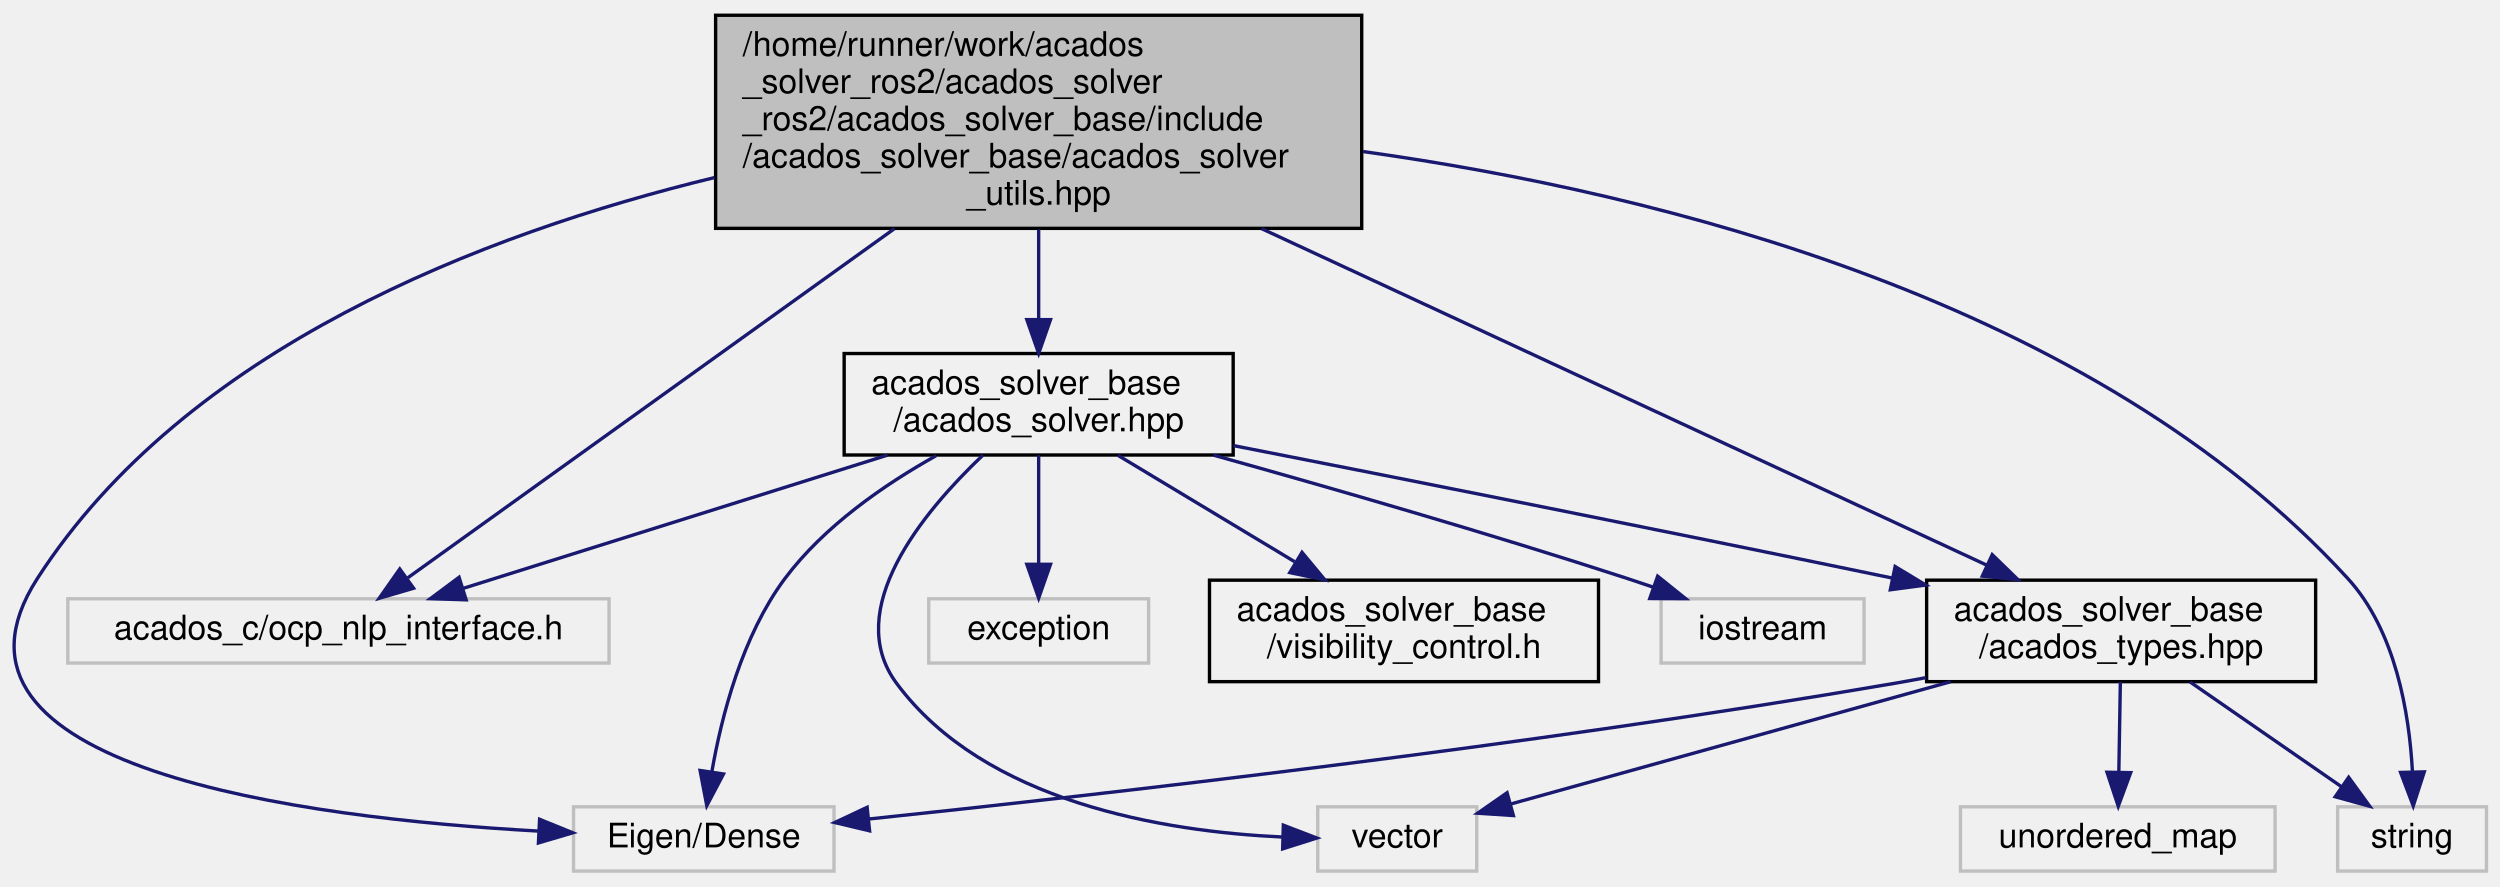
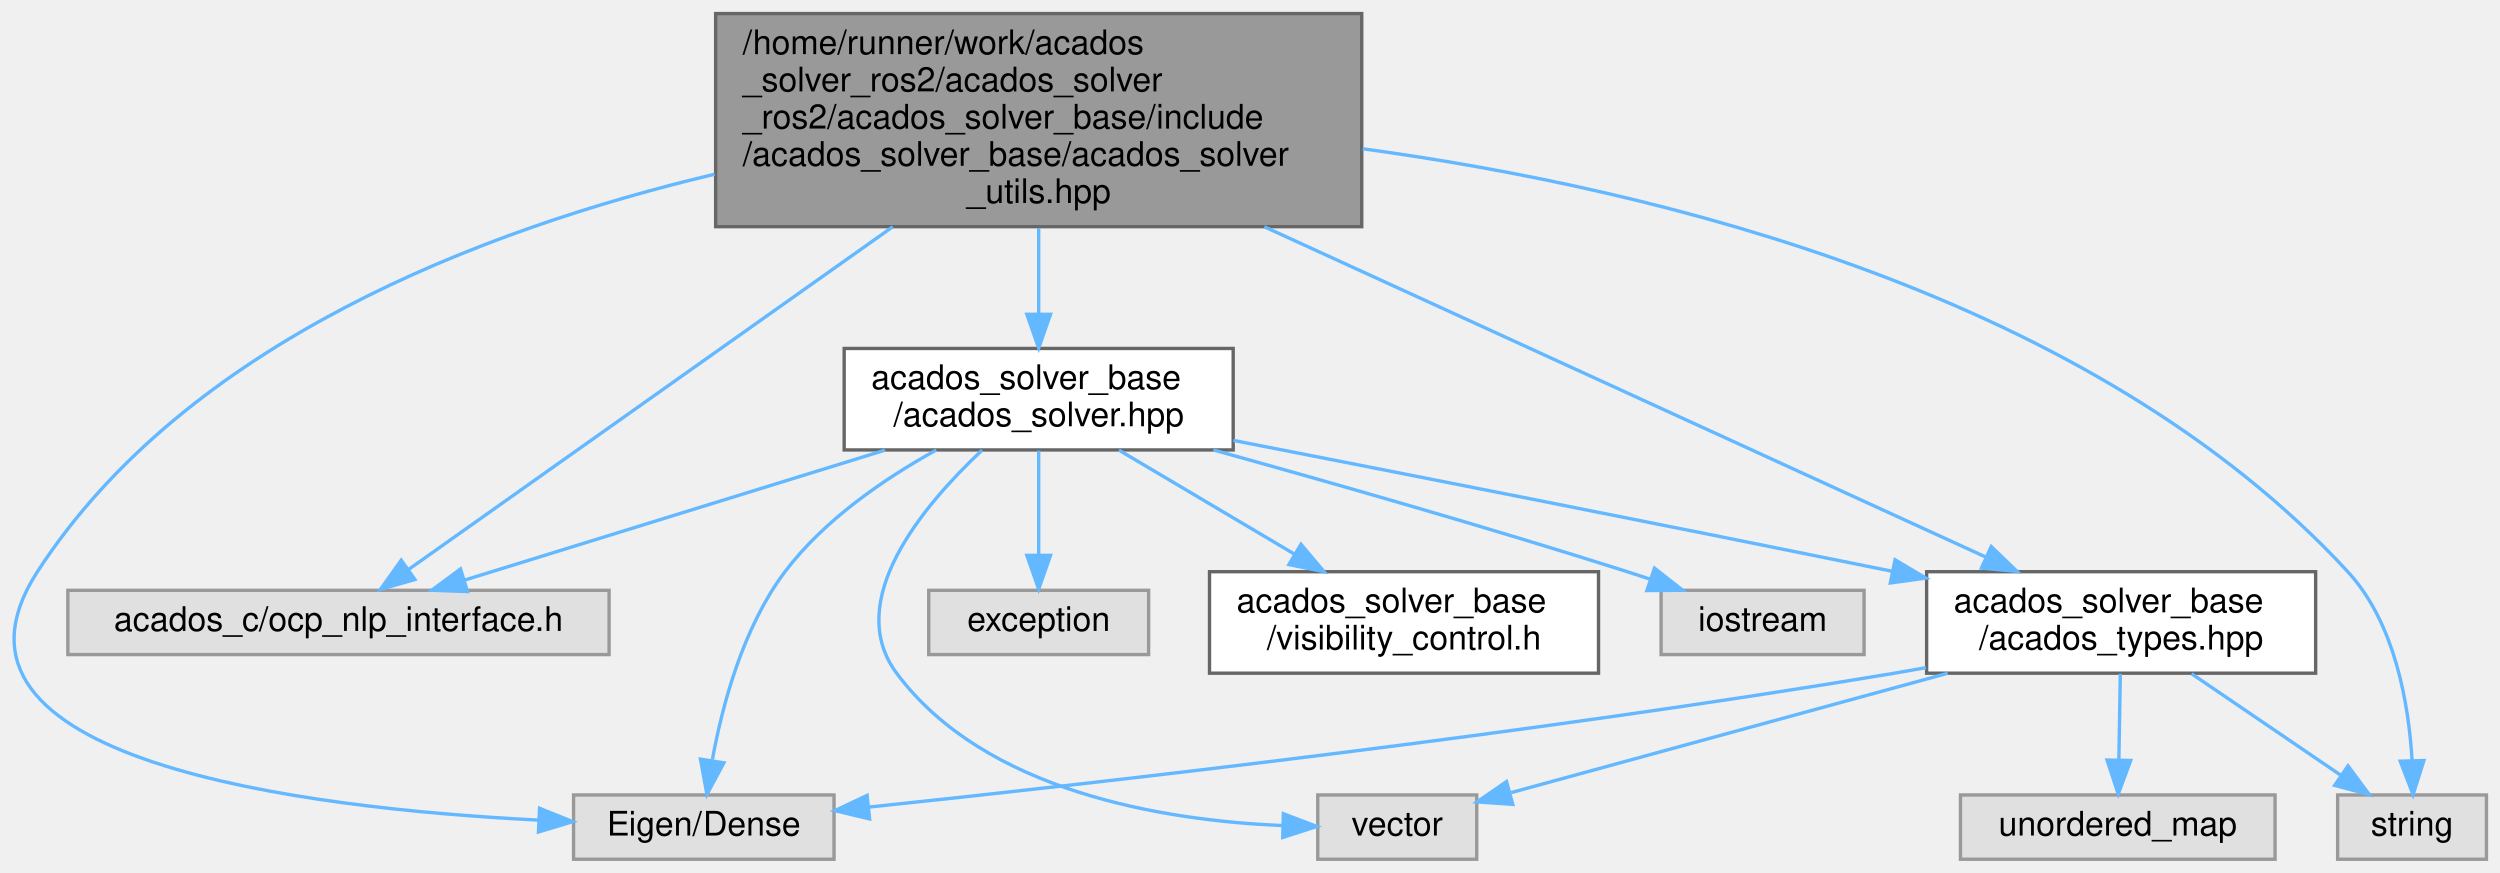
- <svg xmlns="http://www.w3.org/2000/svg" xmlns:xlink="http://www.w3.org/1999/xlink" width="739pt" height="262pt" viewBox="0.00 0.00 739.05 262.00">
-   <g id="graph0" class="graph" transform="scale(1 1) rotate(0) translate(4 258)">
-     <g id="node1" class="node">
-       <g id="a_node1">
-         <a xlink:title=" ">
-           <polygon fill="#bfbfbf" stroke="black" points="207.55,-190.5 207.55,-253.5 398.55,-253.5 398.55,-190.5 207.55,-190.5" />
-           <text text-anchor="start" x="215.55" y="-241.5" font-family="Helvetica,sans-Serif" font-size="10.00">/home/runner/work/acados</text>
-           <text text-anchor="start" x="215.55" y="-230.5" font-family="Helvetica,sans-Serif" font-size="10.00">_solver_ros2/acados_solver</text>
-           <text text-anchor="start" x="215.55" y="-219.5" font-family="Helvetica,sans-Serif" font-size="10.00">_ros2/acados_solver_base/include</text>
-           <text text-anchor="start" x="215.55" y="-208.5" font-family="Helvetica,sans-Serif" font-size="10.00">/acados_solver_base/acados_solver</text>
-           <text text-anchor="middle" x="303.05" y="-197.5" font-family="Helvetica,sans-Serif" font-size="10.00">_utils.hpp</text>
-         </a>
-       </g>
-     </g>
-     <g id="node2" class="node">
-       <g id="a_node2">
-         <a xlink:title=" ">
-           <polygon fill="none" stroke="#bfbfbf" points="165.55,-0.5 165.55,-19.5 242.55,-19.5 242.55,-0.5 165.55,-0.5" />
-           <text text-anchor="middle" x="204.05" y="-7.5" font-family="Helvetica,sans-Serif" font-size="10.00">Eigen/Dense</text>
-         </a>
-       </g>
-     </g>
-     <g id="edge1" class="edge">
-       <path fill="none" stroke="midnightblue" d="M207.23,-205.52C138.62,-188.89 50.93,-155.03 7.05,-87 -29.09,-30.96 85.61,-16.19 155.02,-12.33" />
-       <polygon fill="midnightblue" stroke="midnightblue" points="155.51,-15.81 165.33,-11.82 155.17,-8.82 155.51,-15.81" />
-     </g>
-     <g id="node3" class="node">
-       <g id="a_node3">
-         <a xlink:title=" ">
-           <polygon fill="none" stroke="#bfbfbf" points="687.05,-0.5 687.05,-19.5 731.05,-19.5 731.05,-0.5 687.05,-0.5" />
-           <text text-anchor="middle" x="709.05" y="-7.5" font-family="Helvetica,sans-Serif" font-size="10.00">string</text>
-         </a>
-       </g>
-     </g>
-     <g id="edge2" class="edge">
-       <path fill="none" stroke="midnightblue" d="M398.95,-213.21C487.02,-200.88 614.92,-169.08 690.05,-87 704.23,-71.51 708.22,-47.07 709.15,-30.1" />
-       <polygon fill="midnightblue" stroke="midnightblue" points="712.66,-29.83 709.4,-19.75 705.66,-29.66 712.66,-29.83" />
-     </g>
-     <g id="node4" class="node">
-       <g id="a_node4">
-         <a xlink:title=" ">
-           <polygon fill="none" stroke="#bfbfbf" points="16.05,-62 16.05,-81 176.05,-81 176.05,-62 16.05,-62" />
-           <text text-anchor="middle" x="96.05" y="-69" font-family="Helvetica,sans-Serif" font-size="10.00">acados_c/ocp_nlp_interface.h</text>
-         </a>
-       </g>
-     </g>
-     <g id="edge3" class="edge">
-       <path fill="none" stroke="midnightblue" d="M260.41,-190.41C216.49,-158.9 149.89,-111.12 116.56,-87.21" />
-       <polygon fill="midnightblue" stroke="midnightblue" points="118.26,-84.12 108.09,-81.14 114.18,-89.81 118.26,-84.12" />
-     </g>
-     <g id="node5" class="node">
-       <g id="a_node5">
+ <svg xmlns="http://www.w3.org/2000/svg" xmlns:xlink="http://www.w3.org/1999/xlink" width="739pt" height="258pt" viewBox="0.00 0.00 739.06 258.00">
+   <g id="graph0" class="graph" transform="scale(1 1) rotate(0) translate(4 254)">
+     <g id="Node000001" class="node">
+       <g id="a_Node000001">
+         <a xlink:title=" ">
+           <polygon fill="#999999" stroke="#666666" points="398.56,-250 207.56,-250 207.56,-187 398.56,-187 398.56,-250" />
+           <text text-anchor="start" x="215.56" y="-238" font-family="Helvetica,sans-Serif" font-size="10.00">/home/runner/work/acados</text>
+           <text text-anchor="start" x="215.56" y="-227" font-family="Helvetica,sans-Serif" font-size="10.00">_solver_ros2/acados_solver</text>
+           <text text-anchor="start" x="215.56" y="-216" font-family="Helvetica,sans-Serif" font-size="10.00">_ros2/acados_solver_base/include</text>
+           <text text-anchor="start" x="215.56" y="-205" font-family="Helvetica,sans-Serif" font-size="10.00">/acados_solver_base/acados_solver</text>
+           <text text-anchor="middle" x="303.06" y="-194" font-family="Helvetica,sans-Serif" font-size="10.00">_utils.hpp</text>
+         </a>
+       </g>
+     </g>
+     <g id="Node000002" class="node">
+       <g id="a_Node000002">
+         <a xlink:title=" ">
+           <polygon fill="#e0e0e0" stroke="#999999" points="242.56,-19 165.56,-19 165.56,0 242.56,0 242.56,-19" />
+           <text text-anchor="middle" x="204.06" y="-7" font-family="Helvetica,sans-Serif" font-size="10.00">Eigen/Dense</text>
+         </a>
+       </g>
+     </g>
+     <g id="edge1_Node000001_Node000002" class="edge">
+       <g id="a_edge1_Node000001_Node000002">
+         <a xlink:title=" ">
+           <path fill="none" stroke="#63b8ff" d="M207.27,-202.51C138.69,-186.23 51,-152.8 7.06,-85 -29.11,-29.18 85.6,-15.07 155.03,-11.58" />
+           <polygon fill="#63b8ff" stroke="#63b8ff" points="155.5,-15.06 165.33,-11.12 155.19,-8.07 155.5,-15.06" />
+         </a>
+       </g>
+     </g>
+     <g id="Node000003" class="node">
+       <g id="a_Node000003">
+         <a xlink:title=" ">
+           <polygon fill="#e0e0e0" stroke="#999999" points="731.06,-19 687.06,-19 687.06,0 731.06,0 731.06,-19" />
+           <text text-anchor="middle" x="709.06" y="-7" font-family="Helvetica,sans-Serif" font-size="10.00">string</text>
+         </a>
+       </g>
+     </g>
+     <g id="edge2_Node000001_Node000003" class="edge">
+       <g id="a_edge2_Node000001_Node000003">
+         <a xlink:title=" ">
+           <path fill="none" stroke="#63b8ff" d="M398.85,-210.03C486.84,-198.01 614.69,-166.67 690.06,-85 704.04,-69.86 708.07,-45.89 709.07,-29.24" />
+           <polygon fill="#63b8ff" stroke="#63b8ff" points="712.57,-29.18 709.36,-19.09 705.57,-28.98 712.57,-29.18" />
+         </a>
+       </g>
+     </g>
+     <g id="Node000004" class="node">
+       <g id="a_Node000004">
+         <a xlink:title=" ">
+           <polygon fill="#e0e0e0" stroke="#999999" points="176.06,-79.5 16.06,-79.5 16.06,-60.5 176.06,-60.5 176.06,-79.5" />
+           <text text-anchor="middle" x="96.06" y="-67.5" font-family="Helvetica,sans-Serif" font-size="10.00">acados_c/ocp_nlp_interface.h</text>
+         </a>
+       </g>
+     </g>
+     <g id="edge3_Node000001_Node000004" class="edge">
+       <g id="a_edge3_Node000001_Node000004">
+         <a xlink:title=" ">
+           <path fill="none" stroke="#63b8ff" d="M259.92,-186.97C216.17,-156 150.29,-109.38 116.96,-85.79" />
+           <polygon fill="#63b8ff" stroke="#63b8ff" points="118.66,-82.7 108.47,-79.78 114.61,-88.41 118.66,-82.7" />
+         </a>
+       </g>
+     </g>
+     <g id="Node000005" class="node">
+       <g id="a_Node000005">
        <a xlink:href="acados__solver_8hpp.html" target="_top" xlink:title=" ">
-           <polygon fill="none" stroke="black" points="245.55,-123.5 245.55,-153.5 360.55,-153.5 360.55,-123.5 245.55,-123.5" />
-           <text text-anchor="start" x="253.55" y="-141.5" font-family="Helvetica,sans-Serif" font-size="10.00">acados_solver_base</text>
-           <text text-anchor="middle" x="303.05" y="-130.5" font-family="Helvetica,sans-Serif" font-size="10.00">/acados_solver.hpp</text>
-         </a>
-       </g>
-     </g>
-     <g id="edge4" class="edge">
-       <path fill="none" stroke="midnightblue" d="M303.05,-190.19C303.05,-181.41 303.05,-171.98 303.05,-163.66" />
-       <polygon fill="midnightblue" stroke="midnightblue" points="306.55,-163.52 303.05,-153.52 299.55,-163.52 306.55,-163.52" />
-     </g>
-     <g id="node10" class="node">
-       <g id="a_node10">
+           <polygon fill="white" stroke="#666666" points="360.56,-151 245.56,-151 245.56,-121 360.56,-121 360.56,-151" />
+           <text text-anchor="start" x="253.56" y="-139" font-family="Helvetica,sans-Serif" font-size="10.00">acados_solver_base</text>
+           <text text-anchor="middle" x="303.06" y="-128" font-family="Helvetica,sans-Serif" font-size="10.00">/acados_solver.hpp</text>
+         </a>
+       </g>
+     </g>
+     <g id="edge4_Node000001_Node000005" class="edge">
+       <g id="a_edge4_Node000001_Node000005">
+         <a xlink:title=" ">
+           <path fill="none" stroke="#63b8ff" d="M303.06,-186.61C303.06,-178.19 303.06,-169.2 303.06,-161.22" />
+           <polygon fill="#63b8ff" stroke="#63b8ff" points="306.56,-161.1 303.06,-151.1 299.56,-161.1 306.56,-161.1" />
+         </a>
+       </g>
+     </g>
+     <g id="Node000010" class="node">
+       <g id="a_Node000010">
        <a xlink:href="acados__types_8hpp.html" target="_top" xlink:title=" ">
-           <polygon fill="none" stroke="black" points="565.55,-56.5 565.55,-86.5 680.55,-86.5 680.55,-56.5 565.55,-56.5" />
-           <text text-anchor="start" x="573.55" y="-74.5" font-family="Helvetica,sans-Serif" font-size="10.00">acados_solver_base</text>
-           <text text-anchor="middle" x="623.05" y="-63.5" font-family="Helvetica,sans-Serif" font-size="10.00">/acados_types.hpp</text>
-         </a>
-       </g>
-     </g>
-     <g id="edge16" class="edge">
-       <path fill="none" stroke="midnightblue" d="M368.97,-190.41C433.52,-160.45 529.76,-115.79 583.36,-90.92" />
-       <polygon fill="midnightblue" stroke="midnightblue" points="584.94,-94.04 592.54,-86.66 582,-87.69 584.94,-94.04" />
-     </g>
-     <g id="edge5" class="edge">
-       <path fill="none" stroke="midnightblue" d="M272.72,-123.29C257.38,-114.73 239.62,-102.46 228.05,-87 215.4,-70.07 209.3,-46.29 206.44,-29.86" />
-       <polygon fill="midnightblue" stroke="midnightblue" points="209.88,-29.2 204.94,-19.83 202.96,-30.24 209.88,-29.2" />
-     </g>
-     <g id="edge15" class="edge">
-       <path fill="none" stroke="midnightblue" d="M258.39,-123.48C220.96,-111.72 168.16,-95.14 133.06,-84.12" />
-       <polygon fill="midnightblue" stroke="midnightblue" points="133.8,-80.69 123.21,-81.03 131.71,-87.36 133.8,-80.69" />
-     </g>
-     <g id="node6" class="node">
-       <g id="a_node6">
-         <a xlink:title=" ">
-           <polygon fill="none" stroke="#bfbfbf" points="487.05,-62 487.05,-81 547.05,-81 547.05,-62 487.05,-62" />
-           <text text-anchor="middle" x="517.05" y="-69" font-family="Helvetica,sans-Serif" font-size="10.00">iostream</text>
-         </a>
-       </g>
-     </g>
-     <g id="edge6" class="edge">
-       <path fill="none" stroke="midnightblue" d="M354.72,-123.46C389.47,-113.78 436.23,-100.31 477.05,-87 479.6,-86.17 482.23,-85.28 484.86,-84.38" />
-       <polygon fill="midnightblue" stroke="midnightblue" points="486.04,-87.67 494.3,-81.04 483.7,-81.07 486.04,-87.67" />
-     </g>
-     <g id="node7" class="node">
-       <g id="a_node7">
-         <a xlink:title=" ">
-           <polygon fill="none" stroke="#bfbfbf" points="385.55,-0.5 385.55,-19.5 432.55,-19.5 432.55,-0.5 385.55,-0.5" />
-           <text text-anchor="middle" x="409.05" y="-7.5" font-family="Helvetica,sans-Serif" font-size="10.00">vector</text>
-         </a>
-       </g>
-     </g>
-     <g id="edge7" class="edge">
-       <path fill="none" stroke="midnightblue" d="M286.56,-123.45C268.75,-106.55 244.94,-77.74 261.05,-56 287.14,-20.8 340.07,-12.19 375.05,-10.57" />
-       <polygon fill="midnightblue" stroke="midnightblue" points="375.38,-14.07 385.28,-10.27 375.18,-7.07 375.38,-14.07" />
-     </g>
-     <g id="node8" class="node">
-       <g id="a_node8">
-         <a xlink:title=" ">
-           <polygon fill="none" stroke="#bfbfbf" points="270.55,-62 270.55,-81 335.55,-81 335.55,-62 270.55,-62" />
-           <text text-anchor="middle" x="303.05" y="-69" font-family="Helvetica,sans-Serif" font-size="10.00">exception</text>
-         </a>
-       </g>
-     </g>
-     <g id="edge8" class="edge">
-       <path fill="none" stroke="midnightblue" d="M303.05,-123.4C303.05,-114.06 303.05,-101.71 303.05,-91.52" />
-       <polygon fill="midnightblue" stroke="midnightblue" points="306.55,-91.19 303.05,-81.19 299.55,-91.19 306.55,-91.19" />
-     </g>
-     <g id="node9" class="node">
-       <g id="a_node9">
+           <polygon fill="white" stroke="#666666" points="680.56,-85 565.56,-85 565.56,-55 680.56,-55 680.56,-85" />
+           <text text-anchor="start" x="573.56" y="-73" font-family="Helvetica,sans-Serif" font-size="10.00">acados_solver_base</text>
+           <text text-anchor="middle" x="623.06" y="-62" font-family="Helvetica,sans-Serif" font-size="10.00">/acados_types.hpp</text>
+         </a>
+       </g>
+     </g>
+     <g id="edge16_Node000001_Node000010" class="edge">
+       <g id="a_edge16_Node000001_Node000010">
+         <a xlink:title=" ">
+           <path fill="none" stroke="#63b8ff" d="M369.76,-186.97C434.21,-157.46 529.71,-113.74 583.15,-89.28" />
+           <polygon fill="#63b8ff" stroke="#63b8ff" points="584.66,-92.43 592.3,-85.08 581.75,-86.07 584.66,-92.43" />
+         </a>
+       </g>
+     </g>
+     <g id="edge5_Node000005_Node000002" class="edge">
+       <g id="a_edge5_Node000005_Node000002">
+         <a xlink:title=" ">
+           <path fill="none" stroke="#63b8ff" d="M272.77,-120.97C257.44,-112.5 239.67,-100.36 228.06,-85 215.67,-68.6 209.54,-45.57 206.6,-29.47" />
+           <polygon fill="#63b8ff" stroke="#63b8ff" points="210,-28.5 204.98,-19.16 203.08,-29.59 210,-28.5" />
+         </a>
+       </g>
+     </g>
+     <g id="edge15_Node000005_Node000004" class="edge">
+       <g id="a_edge15_Node000005_Node000004">
+         <a xlink:title=" ">
+           <path fill="none" stroke="#63b8ff" d="M257.64,-120.95C220.38,-109.43 168.27,-93.32 133.4,-82.54" />
+           <polygon fill="#63b8ff" stroke="#63b8ff" points="134.2,-79.13 123.61,-79.52 132.13,-85.82 134.2,-79.13" />
+         </a>
+       </g>
+     </g>
+     <g id="Node000006" class="node">
+       <g id="a_Node000006">
+         <a xlink:title=" ">
+           <polygon fill="#e0e0e0" stroke="#999999" points="547.06,-79.5 487.06,-79.5 487.06,-60.5 547.06,-60.5 547.06,-79.5" />
+           <text text-anchor="middle" x="517.06" y="-67.5" font-family="Helvetica,sans-Serif" font-size="10.00">iostream</text>
+         </a>
+       </g>
+     </g>
+     <g id="edge6_Node000005_Node000006" class="edge">
+       <g id="a_edge6_Node000005_Node000006">
+         <a xlink:title=" ">
+           <path fill="none" stroke="#63b8ff" d="M354.69,-121C389.43,-111.37 436.18,-98.02 477.06,-85 479.31,-84.28 481.62,-83.53 483.95,-82.75" />
+           <polygon fill="#63b8ff" stroke="#63b8ff" points="485.11,-86.05 493.45,-79.51 482.86,-79.43 485.11,-86.05" />
+         </a>
+       </g>
+     </g>
+     <g id="Node000007" class="node">
+       <g id="a_Node000007">
+         <a xlink:title=" ">
+           <polygon fill="#e0e0e0" stroke="#999999" points="432.56,-19 385.56,-19 385.56,0 432.56,0 432.56,-19" />
+           <text text-anchor="middle" x="409.06" y="-7" font-family="Helvetica,sans-Serif" font-size="10.00">vector</text>
+         </a>
+       </g>
+     </g>
+     <g id="edge7_Node000005_Node000007" class="edge">
+       <g id="a_edge7_Node000005_Node000007">
+         <a xlink:title=" ">
+           <path fill="none" stroke="#63b8ff" d="M286.33,-120.93C268.62,-104.32 245.25,-76.27 261.06,-55 287.18,-19.88 340.11,-11.45 375.07,-9.95" />
+           <polygon fill="#63b8ff" stroke="#63b8ff" points="375.39,-13.45 385.3,-9.69 375.21,-6.45 375.39,-13.45" />
+         </a>
+       </g>
+     </g>
+     <g id="Node000008" class="node">
+       <g id="a_Node000008">
+         <a xlink:title=" ">
+           <polygon fill="#e0e0e0" stroke="#999999" points="335.56,-79.5 270.56,-79.5 270.56,-60.5 335.56,-60.5 335.56,-79.5" />
+           <text text-anchor="middle" x="303.06" y="-67.5" font-family="Helvetica,sans-Serif" font-size="10.00">exception</text>
+         </a>
+       </g>
+     </g>
+     <g id="edge8_Node000005_Node000008" class="edge">
+       <g id="a_edge8_Node000005_Node000008">
+         <a xlink:title=" ">
+           <path fill="none" stroke="#63b8ff" d="M303.06,-120.8C303.06,-111.7 303.06,-99.79 303.06,-89.9" />
+           <polygon fill="#63b8ff" stroke="#63b8ff" points="306.56,-89.84 303.06,-79.84 299.56,-89.84 306.56,-89.84" />
+         </a>
+       </g>
+     </g>
+     <g id="Node000009" class="node">
+       <g id="a_Node000009">
        <a xlink:href="visibility__control_8h.html" target="_top" xlink:title=" ">
-           <polygon fill="none" stroke="black" points="353.55,-56.5 353.55,-86.5 468.55,-86.5 468.55,-56.5 353.55,-56.5" />
-           <text text-anchor="start" x="361.55" y="-74.5" font-family="Helvetica,sans-Serif" font-size="10.00">acados_solver_base</text>
-           <text text-anchor="middle" x="411.05" y="-63.5" font-family="Helvetica,sans-Serif" font-size="10.00">/visibility_control.h</text>
-         </a>
-       </g>
-     </g>
-     <g id="edge9" class="edge">
-       <path fill="none" stroke="midnightblue" d="M326.49,-123.4C341.77,-114.2 361.93,-102.07 378.73,-91.95" />
-       <polygon fill="midnightblue" stroke="midnightblue" points="380.9,-94.73 387.67,-86.58 377.29,-88.73 380.9,-94.73" />
-     </g>
-     <g id="edge10" class="edge">
-       <path fill="none" stroke="midnightblue" d="M360.63,-126.28C409.74,-116.65 482.49,-102.24 555.49,-87.1" />
-       <polygon fill="midnightblue" stroke="midnightblue" points="556.24,-90.52 565.32,-85.06 554.82,-83.66 556.24,-90.52" />
-     </g>
-     <g id="edge11" class="edge">
-       <path fill="none" stroke="midnightblue" d="M565.37,-57.69C562.23,-57.09 559.1,-56.52 556.05,-56 448.34,-37.49 320.89,-23.03 252.77,-15.89" />
-       <polygon fill="midnightblue" stroke="midnightblue" points="253.07,-12.4 242.76,-14.85 252.34,-19.36 253.07,-12.4" />
-     </g>
-     <g id="edge12" class="edge">
-       <path fill="none" stroke="midnightblue" d="M643.44,-56.4C656.96,-47.04 674.67,-34.79 688.27,-25.38" />
-       <polygon fill="midnightblue" stroke="midnightblue" points="690.31,-28.23 696.54,-19.66 686.33,-22.47 690.31,-28.23" />
-     </g>
-     <g id="edge14" class="edge">
-       <path fill="none" stroke="midnightblue" d="M572.61,-56.47C532.46,-45.31 477.4,-30 442.52,-20.31" />
-       <polygon fill="midnightblue" stroke="midnightblue" points="443.39,-16.91 432.82,-17.61 441.52,-23.66 443.39,-16.91" />
-     </g>
-     <g id="node11" class="node">
-       <g id="a_node11">
-         <a xlink:title=" ">
-           <polygon fill="none" stroke="#bfbfbf" points="575.55,-0.5 575.55,-19.5 668.55,-19.5 668.55,-0.5 575.55,-0.5" />
-           <text text-anchor="middle" x="622.05" y="-7.5" font-family="Helvetica,sans-Serif" font-size="10.00">unordered_map</text>
-         </a>
-       </g>
-     </g>
-     <g id="edge13" class="edge">
-       <path fill="none" stroke="midnightblue" d="M622.82,-56.4C622.68,-48.47 622.52,-38.46 622.37,-29.86" />
-       <polygon fill="midnightblue" stroke="midnightblue" points="625.87,-29.6 622.2,-19.66 618.87,-29.72 625.87,-29.6" />
+           <polygon fill="white" stroke="#666666" points="468.56,-85 353.56,-85 353.56,-55 468.56,-55 468.56,-85" />
+           <text text-anchor="start" x="361.56" y="-73" font-family="Helvetica,sans-Serif" font-size="10.00">acados_solver_base</text>
+           <text text-anchor="middle" x="411.06" y="-62" font-family="Helvetica,sans-Serif" font-size="10.00">/visibility_control.h</text>
+         </a>
+       </g>
+     </g>
+     <g id="edge9_Node000005_Node000009" class="edge">
+       <g id="a_edge9_Node000005_Node000009">
+         <a xlink:title=" ">
+           <path fill="none" stroke="#63b8ff" d="M326.77,-120.95C341.96,-111.95 361.88,-100.14 378.55,-90.27" />
+           <polygon fill="#63b8ff" stroke="#63b8ff" points="380.6,-93.12 387.42,-85.01 377.03,-87.1 380.6,-93.12" />
+         </a>
+       </g>
+     </g>
+     <g id="edge10_Node000005_Node000010" class="edge">
+       <g id="a_edge10_Node000005_Node000010">
+         <a xlink:title=" ">
+           <path fill="none" stroke="#63b8ff" d="M360.63,-123.81C409.72,-114.22 482.46,-99.92 555.49,-85.1" />
+           <polygon fill="#63b8ff" stroke="#63b8ff" points="556.23,-88.53 565.33,-83.11 554.83,-81.67 556.23,-88.53" />
+         </a>
+       </g>
+     </g>
+     <g id="edge11_Node000010_Node000002" class="edge">
+       <g id="a_edge11_Node000010_Node000002">
+         <a xlink:title=" ">
+           <path fill="none" stroke="#63b8ff" d="M565.38,-56.64C562.23,-56.06 559.11,-55.51 556.06,-55 448.29,-36.96 320.86,-22.55 252.76,-15.41" />
+           <polygon fill="#63b8ff" stroke="#63b8ff" points="253.07,-11.92 242.76,-14.36 252.34,-18.88 253.07,-11.92" />
+         </a>
+       </g>
+     </g>
+     <g id="edge12_Node000010_Node000003" class="edge">
+       <g id="a_edge12_Node000010_Node000003">
+         <a xlink:title=" ">
+           <path fill="none" stroke="#63b8ff" d="M643.88,-54.84C657.21,-45.77 674.46,-34.04 687.86,-24.92" />
+           <polygon fill="#63b8ff" stroke="#63b8ff" points="690.13,-27.61 696.43,-19.09 686.19,-21.83 690.13,-27.61" />
+         </a>
+       </g>
+     </g>
+     <g id="edge14_Node000010_Node000007" class="edge">
+       <g id="a_edge14_Node000010_Node000007">
+         <a xlink:title=" ">
+           <path fill="none" stroke="#63b8ff" d="M571.81,-54.99C531.8,-44.05 477.37,-29.17 442.72,-19.7" />
+           <polygon fill="#63b8ff" stroke="#63b8ff" points="443.21,-16.21 432.64,-16.95 441.36,-22.96 443.21,-16.21" />
+         </a>
+       </g>
+     </g>
+     <g id="Node000011" class="node">
+       <g id="a_Node000011">
+         <a xlink:title=" ">
+           <polygon fill="#e0e0e0" stroke="#999999" points="668.56,-19 575.56,-19 575.56,0 668.56,0 668.56,-19" />
+           <text text-anchor="middle" x="622.06" y="-7" font-family="Helvetica,sans-Serif" font-size="10.00">unordered_map</text>
+         </a>
+       </g>
+     </g>
+     <g id="edge13_Node000010_Node000011" class="edge">
+       <g id="a_edge13_Node000010_Node000011">
+         <a xlink:title=" ">
+           <path fill="none" stroke="#63b8ff" d="M622.82,-54.84C622.69,-47.21 622.53,-37.7 622.39,-29.45" />
+           <polygon fill="#63b8ff" stroke="#63b8ff" points="625.88,-29.2 622.21,-19.27 618.89,-29.32 625.88,-29.2" />
+         </a>
+       </g>
    </g>
  </g>
</svg>
